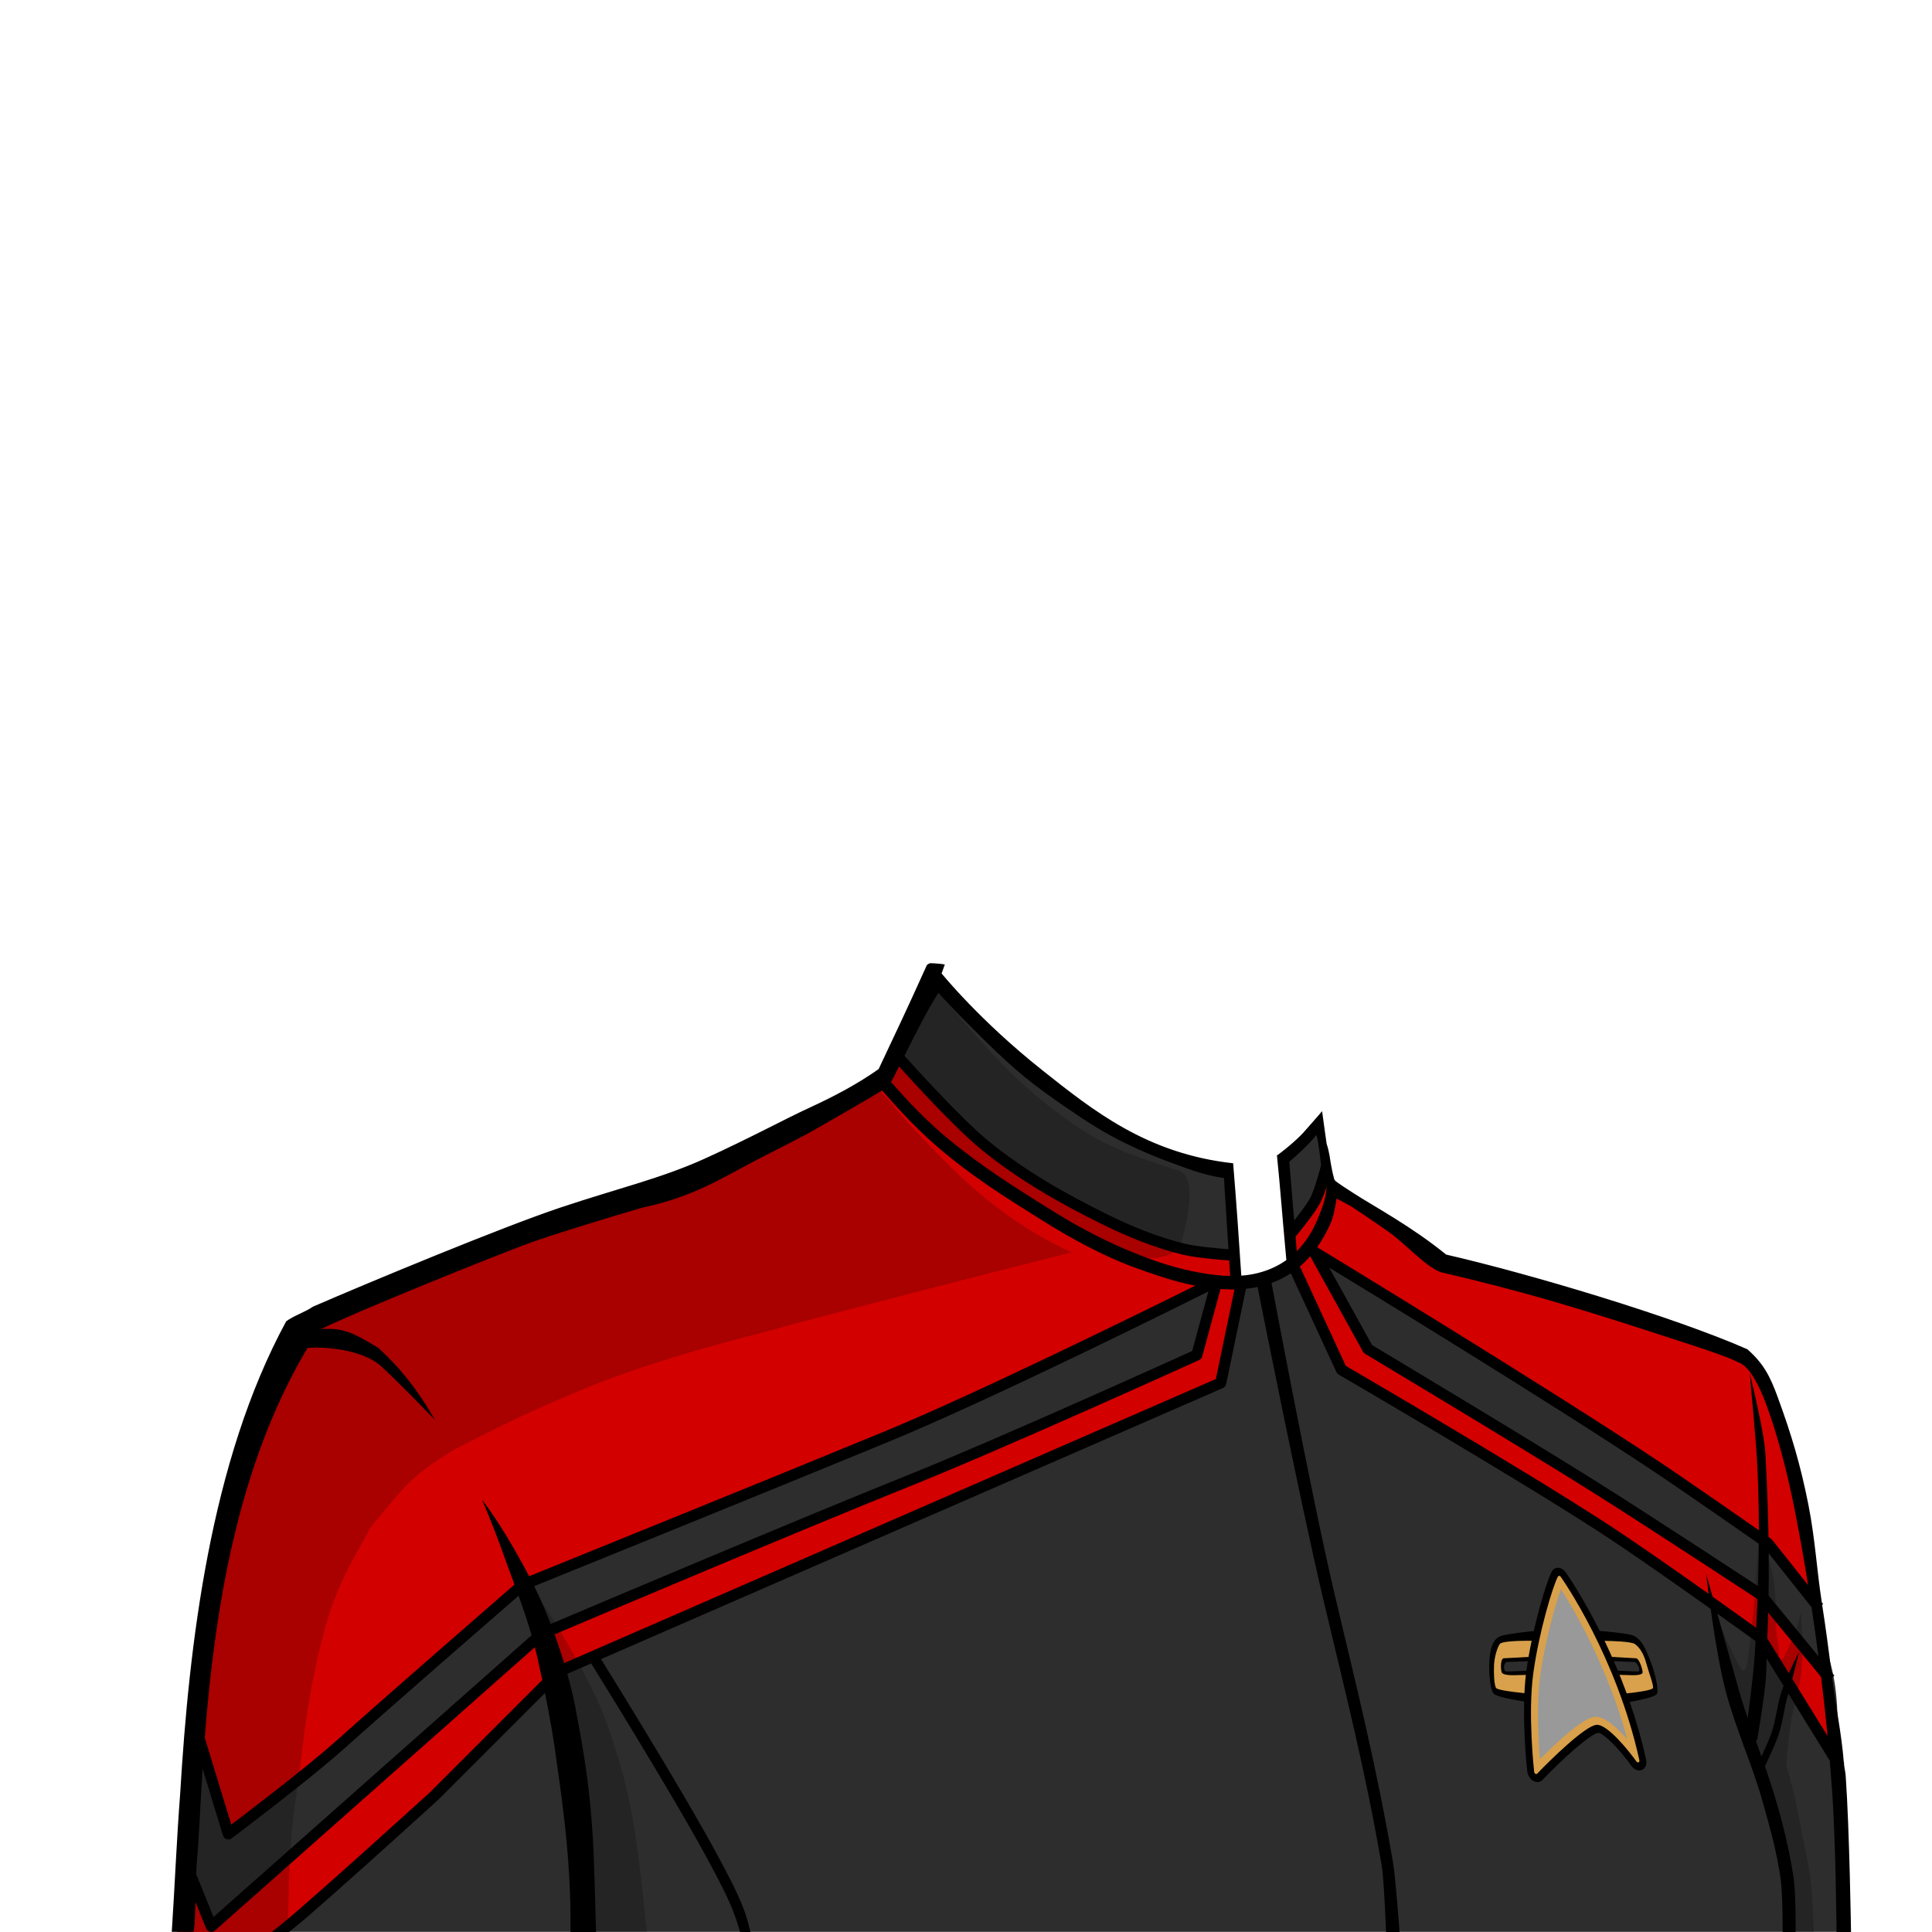
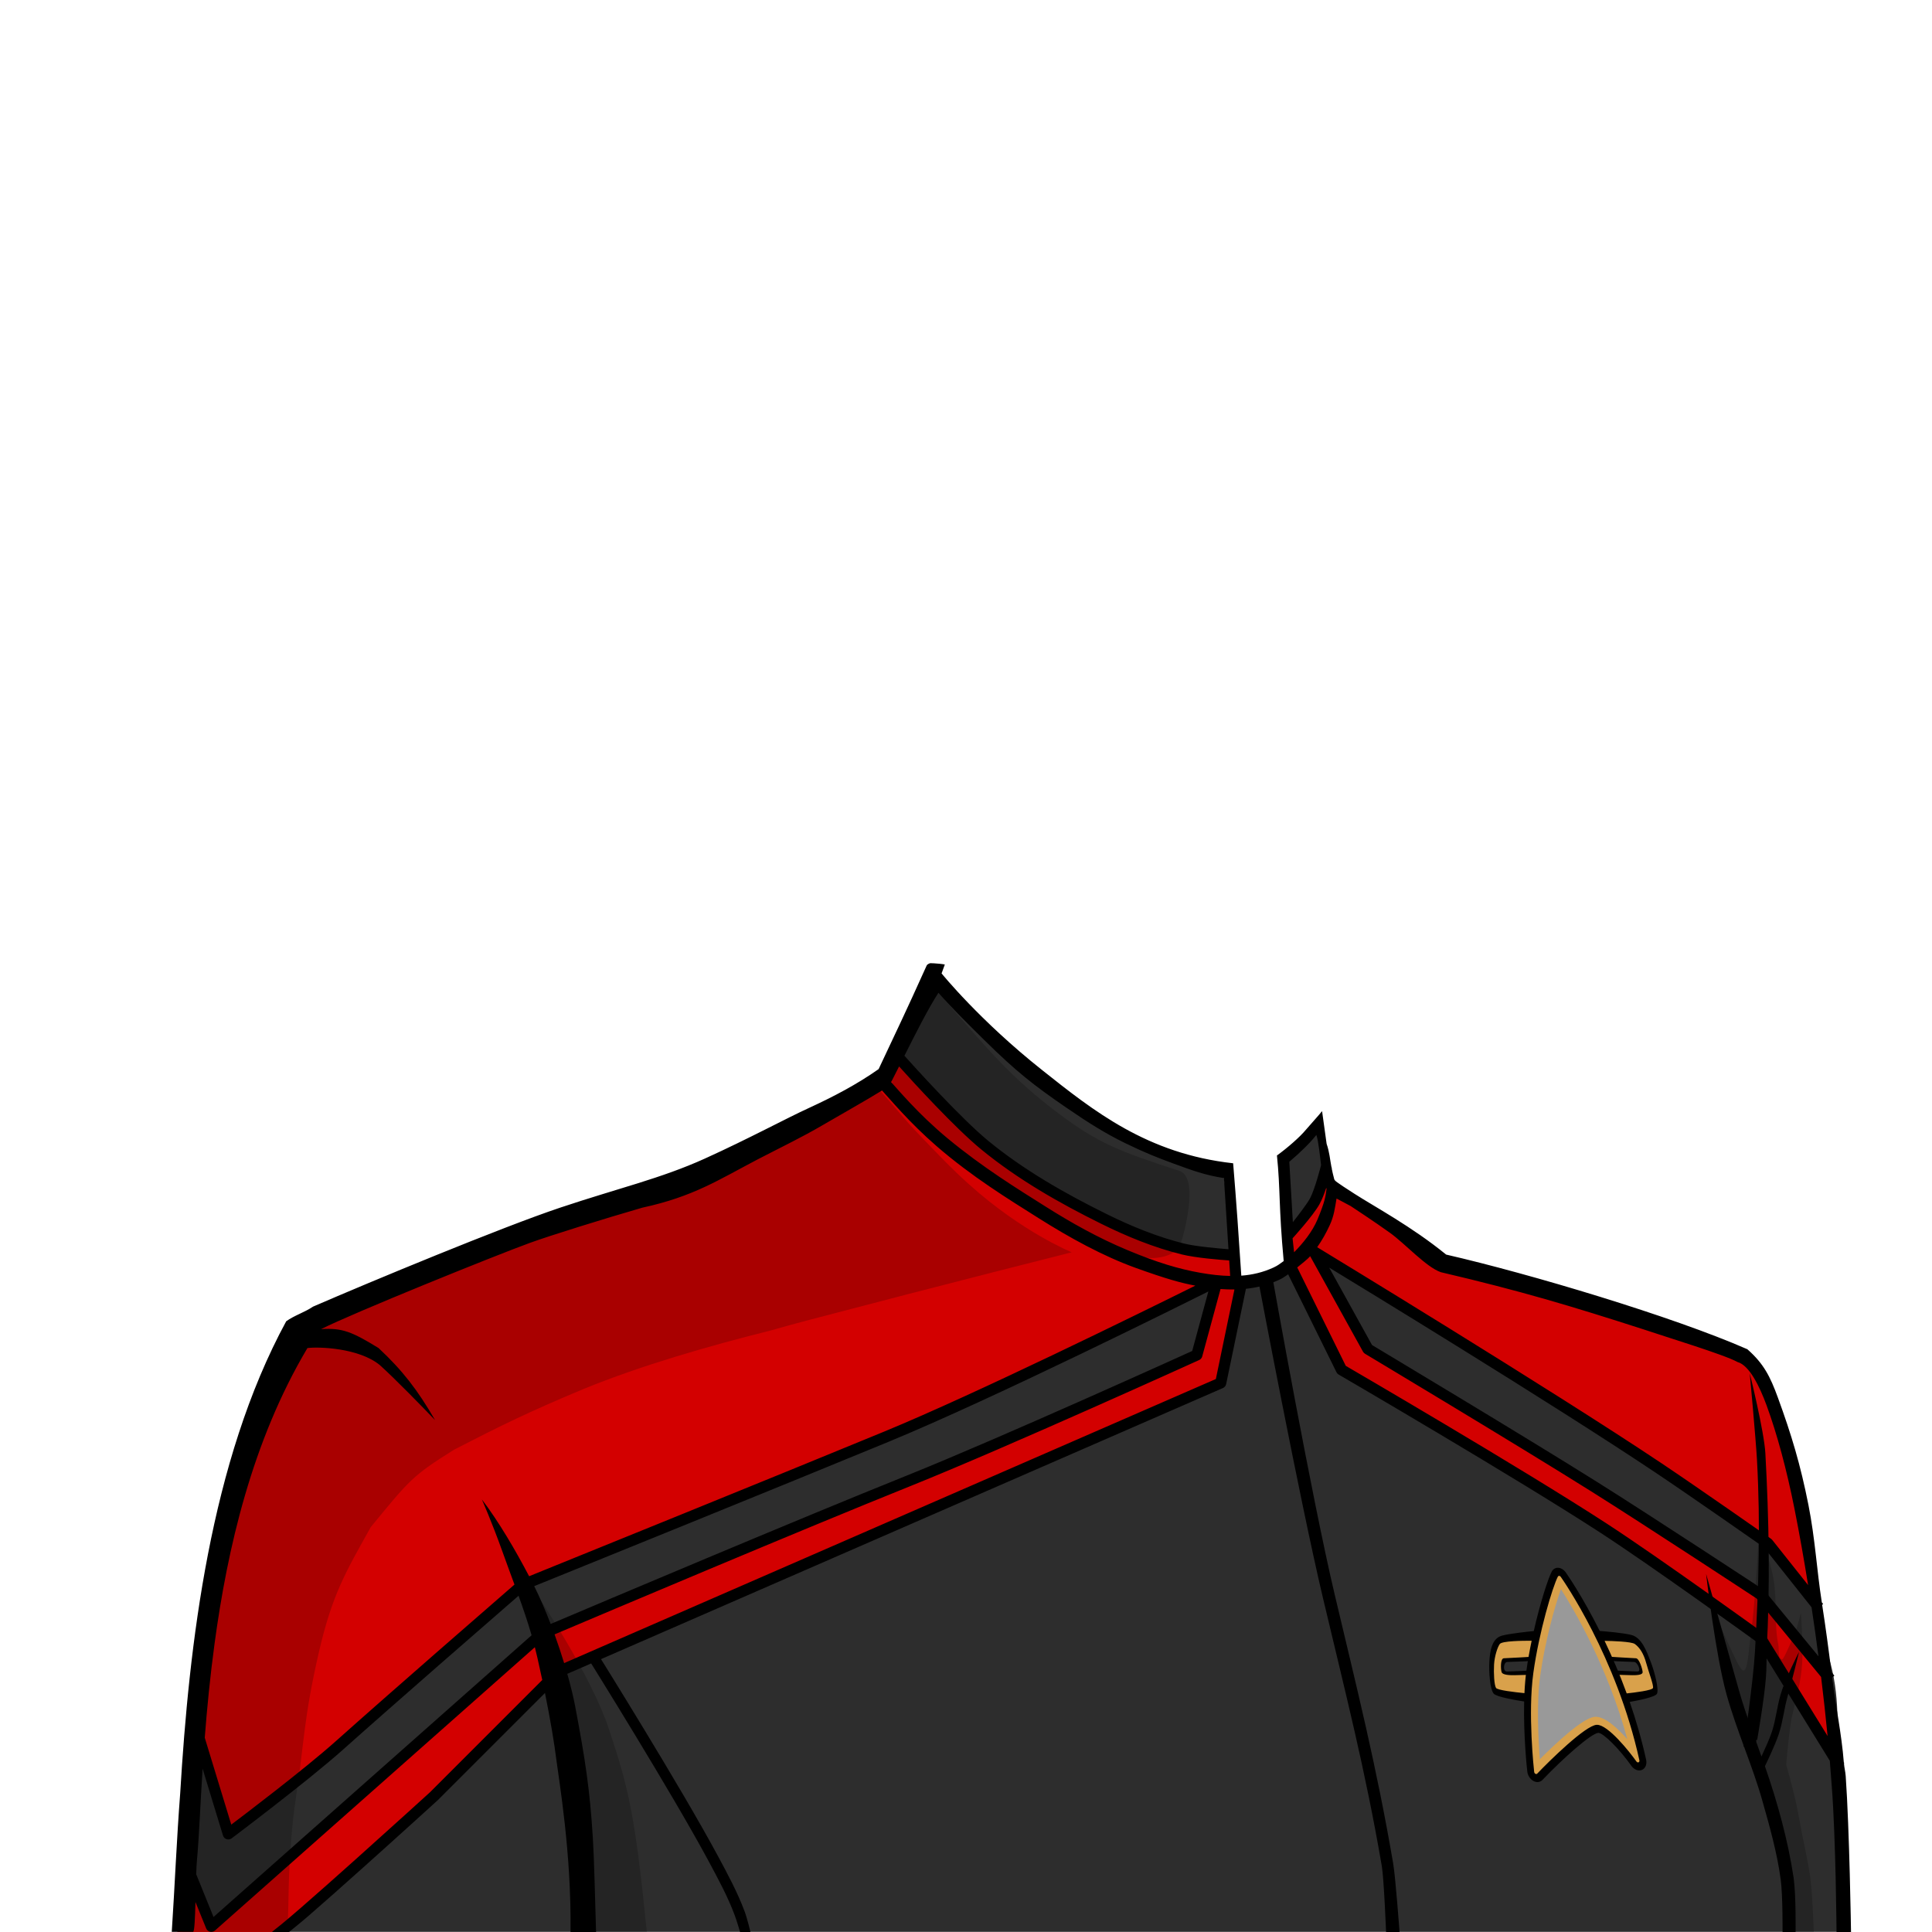
<svg xmlns="http://www.w3.org/2000/svg" version="1.1" id="svg282014" width="400" height="400" viewBox="0 0 400 400" xml:space="preserve">
  <defs id="defs282018" />
  <g id="g282022">
    <path id="path283350" style="fill:#2d2d2d;fill-opacity:1;fill-rule:nonzero;stroke:none;stroke-width:1.333" d="m 192.658,202.072 c -1.54,3.007 -3.368,7.358 -4.324,10.363 -2.795,6.33 -4.548,8.508 -6.521,12.027 -14.347,6.449 -26.456,10.668 -50.148,24.252 -16.347,4.407 -36.792,9.015 -54.479,19.418 -3.369,1.981 -12.235,6.1 -15.736,8.227 -9.937,13.3 -10.876,22.369 -14.43,38.746 -3.757,17.316 -6.125,32.93 -8.043,50.564 -0.959,5.632 -0.928,10.69 -1.844,18.002 -0.777,5.36 -0.368,11.537 -0.146,15.561 0.015,0.247 0.034,0.49 0.053,0.734 H 381.719 c -0.2,-12.18 -0.901,-24.588 -1.4,-31.047 -0.024,-0.308 -0.206,-0.654 -0.52,-1.029 0.908,-9.751 1.085,-17.223 -1.137,-24.701 -1.221,-4.105 -1.941,-13.747 -3.158,-17.854 -4.579,-18.159 -5.337,-32.579 -13.496,-41.939 -2.897,-3.323 -7.697,-5.101 -12.891,-6.826 -12.891,-3.905 -34.604,-14.02 -47.01,-15.459 -5.248,-0.674 -13.425,-7.336 -17.094,-9.266 -3.294,-1.732 -6.492,-4.544 -8.979,-6.318 -1.383,-4.006 -2.355,-8.137 -3.447,-12.229 l -5.559,6.014 c -0.422,0.357 -0.83,0.682 -1.229,0.979 l 1.387,20.256 -5.078,3.125 -5.518,1.245 -3.525,-23.349 h -0.002 c -0.069,-0.012 -0.137,-0.022 -0.205,-0.029 -10.895,-1.235 -21.857,-6.568 -30.895,-13.205 -10.586,-7.773 -28.337,-26.385 -29.307,-26.262 z" />
    <path id="path12" style="fill:#d30000;fill-opacity:1;stroke:none;stroke-width:1px;stroke-linecap:butt;stroke-linejoin:miter;stroke-opacity:1" d="m 36.719,400 h 20.312 l 35.547,-30.859 21.484,-21.875 88.672,-39.062 50.391,-22.656 1.953,-12.891 0.781,-7.422 -0.643,-5.536 -14.201,-2.277 -23.438,-10.156 -24.219,-19.141 -7.812,-11.328 -3.516,6.641 L 156.25,237.109 119.531,251.953 80.078,265.625 60.938,275.391 46.875,312.109 l -7.031,43.359 6.25,22.656 0.391,0.781 18.359,-13.281 23.828,-21.875 19.531,-16.406 33.665,-12.977 65.416,-28.105 37.247,-17.902 7.422,-3.516 -4.321,15.392 -49.195,21.717 -52.344,21.094 -33.594,15.625 -39.844,33.984 -28.125,25 L 37.5,383.203 Z m 229.965,-145.193 0.967,6.491 10.358,22.373 46.266,27.898 40.465,27.621 8.839,14.916 6.905,10.22 -2.072,-19.059 -8.563,-8.977 -5.11,-6.353 -38.394,-24.445 -28.312,-17.678 -15.192,-8.977 -10.277,-19.659 17.028,10.715 33.162,20.268 26.378,17.54 16.573,11.325 11.187,13.258 -4.419,-22.235 -5.386,-20.854 -4.834,-8.286 -8.425,-3.038 -41.984,-13.673 -13.534,-2.9 -12.153,-9.391 -10.082,-6.491 -1.105,-3.729 -1.381,5.11 -2.762,4.834 z" />
    <path d="m 37.722,399.967 h 21.767 c 0.196,-3.433 0.216,-6.156 0.293,-9.45 0.143,-6.028 0.625,-12.727 1.533,-18.682 1.664,-10.893 1.522,-15.92 4.695,-29.718 2.759,-11.997 5.568,-16.654 10.751,-25.945 8.062,-9.835 8.681,-10.664 17.277,-16.047 9.831,-5.058 15.434,-7.808 26.709,-12.521 12.061,-4.937 26.019,-8.937 38.759,-12.128 2.827,-0.805 5.532,-1.547 8.117,-2.227 28.435,-7.481 54.267,-13.977 54.267,-13.977 0,0 -10.233,-4.142 -21.257,-14.063 -3.772,-3.394 -5.845,-5.615 -10.244,-10.194 -3.469,-3.611 -4.261,-4.853 -8.739,-9.85 -6.753,2.548 -27.435,10.354 -49.023,22.648 -18.7,5.866 -35.846,11.498 -55.442,20.318 -6.939,2.888 -12.359,4.733 -15.263,7.34 -9.816,11.622 -9.476,21.857 -14.372,40.358 -3.949,17.256 -6.466,34.886 -8.053,49.719 z" style="opacity:0.2;fill:#000000;fill-opacity:1;fill-rule:nonzero;stroke:none;stroke-width:1.333" id="path283392" />
    <path d="m 204.611,244.205 c -3.105,-2.263 -5.349,-4.028 -8.801,-7.504 -9.573,-13.509 -15.721,-7.745 -6.967,-23.798 3.599,-6.474 4.927,-9.91 4.927,-9.91 l 2.055,4.267 c 9.36,10.822 13.77,16.021 23.109,23.095 8.415,6.374 12.91,8.052 25.261,12.067 4.124,1.34 0.96,13.123 0.146,15.367 -0.837,2.308 -7.948,6.123 -22.097,-3.833 0,0 -12.101,-5.717 -17.633,-9.75 z" style="opacity:0.2;fill:#000000;fill-opacity:1;fill-rule:nonzero;stroke:none;stroke-width:1.333" id="path283456" />
-     <path id="path283442" style="fill:#000000;fill-opacity:1;fill-rule:nonzero;stroke:none;stroke-width:1.333" d="m 192.611,199.416 c -0.264,0.062 -0.51,0.197 -0.713,0.398 -4.833,10.713 -6.004,13.031 -9.99,21.533 -4.512,3.177 -9.36,5.714 -14.363,8.016 -4.706,2.145 -12.463,6.362 -21.596,10.502 -9.133,4.14 -17.978,6.151 -29.99,10.172 -12.012,4.02 -39.27,15.335 -51.146,20.486 -1.801,1.215 -3.931,1.841 -5.561,3.041 -15.772,29.05 -20.106,66.996 -21.945,97.738 -0.733,9.539 -1.117,19.136 -1.744,28.664 h 4.428 c 0.277,-0.125 0.39,-2.939 0.477,-6.176 l 2.217,5.469 c 0.298,0.736 1.234,0.956 1.828,0.43 l 66.223,-58.654 c 0.186,0.728 0.365,1.466 0.535,2.219 0.359,1.593 0.692,3.116 1,4.57 L 89.031,371.062 c -0.039,0.036 -7.597,6.911 -15.482,13.969 -3.953,3.538 -7.979,7.113 -11.156,9.871 -1.589,1.379 -2.966,2.553 -4.01,3.412 -0.522,0.43 -0.961,0.781 -1.293,1.033 -0.332,0.253 -0.808,0.671 -0.772,0.652 h 3.528 c 0,0 2.457,-1.975 4.055,-3.361 3.194,-2.772 7.226,-6.35 11.184,-9.893 7.915,-7.084 15.533,-14.021 15.533,-14.021 0.013,-0.012 0.026,-0.024 0.039,-0.037 l 22.172,-22.172 c 1.19,5.871 1.939,10.477 2.365,13.855 0.54,4.28 3.151,19.442 2.922,35.629 h 5.293 c -0.184,-6.267 -0.398,-15.13 -0.666,-19.471 -0.616,-9.97 -1.566,-16.21 -3.672,-27.309 -0.352,-1.853 -0.903,-4.145 -1.619,-6.67 l 135.742,-59.168 c 0.343,-0.149 0.592,-0.455 0.668,-0.82 l 4.096,-19.73 c 2.314,-0.242 4.608,-0.813 6.863,-1.854 0.859,-0.396 1.668,-0.85 2.43,-1.354 l 9.439,20.451 c 0.099,0.214 0.262,0.393 0.467,0.512 0,0 36.586,21.293 54.248,32.783 10.904,7.094 31.871,22.26 32.191,22.492 l 15.248,24.686 c 5e-5,6.3e-4 -5e-5,0.001 0,0.002 0.152,1.814 0.289,3.593 0.408,5.328 C 380.094,380.796 380.234,400 380.234,400 h 3 c 0,0 -0.323,-21.304 -1.1,-32.273 -0.064,-0.909 -0.296,-1.761 -0.365,-2.662 l 0.068,-0.043 -0.096,-0.156 c -0.46,-5.94 -1.725,-11.812 -2.414,-17.557 l 0.467,-0.383 -0.623,-0.758 c -0.558,-4.548 -1.197,-9.326 -1.912,-13.908 l 0.203,-0.162 -0.273,-0.344 c -1.046,-6.658 -1.373,-13.115 -2.775,-20.191 -1.639,-8.268 -3.492,-14.472 -6.346,-22.27 -1.556,-4.253 -2.888,-6.951 -6.299,-9.949 -15.434,-6.774 -45.021,-15.619 -62.363,-19.598 -7.132,-5.813 -14.903,-9.963 -18.945,-12.566 -4.042,-2.603 -4.134,-2.712 -4.24,-3.107 -0.223,-0.833 -0.381,-1.539 -0.504,-2.162 0.025,-0.107 0.037,-0.166 0.037,-0.166 l -0.074,-0.018 c -0.369,-1.934 -0.401,-3.084 -1.02,-4.924 l -0.938,-6.756 c -0.403,0.55 -2.962,3.384 -3.363,3.871 -1.229,1.492 -3.789,3.725 -5.98,5.311 0.726,7.085 0.894,10.246 1.947,21.654 -0.831,0.593 -1.723,1.112 -2.678,1.553 -2.156,0.995 -4.369,1.506 -6.65,1.676 -0.52,-7.957 -1.03,-15.296 -1.689,-23.268 C 237.448,238.866 226.364,229.953 215.842,221.613 202.789,211.268 194.945,201.533 194.945,201.533 l 0.67,-1.84 c -0.273,-0.091 -1.851,-0.234 -2.227,-0.248 z m 1.682,6.129 c 2.786,3.151 5.853,6.196 9.439,9.736 6.761,6.675 10.36,9.452 16.971,13.998 4.769,3.28 8.204,5.409 12.211,7.371 4.007,1.962 6.709,3.025 10.082,4.262 3.838,1.407 6.539,2.407 10.406,2.996 l 0.939,14.73 c -2.088,-0.162 -6.764,-0.573 -9.143,-1.162 -5.57,-1.379 -10.976,-3.594 -16.174,-6.164 -8.607,-4.255 -17.028,-9.06 -24.391,-15.092 -5.633,-4.615 -15.397,-15.423 -17.381,-17.637 2.383,-4.748 4.957,-9.829 7.039,-13.039 z m -8.148,15.25 c 2.883,3.209 11.534,12.698 17.033,17.203 7.564,6.196 16.138,11.081 24.828,15.377 5.294,2.617 10.848,4.902 16.639,6.336 2.923,0.724 7.943,1.121 9.846,1.252 l 0.205,3.209 c -1.987,-0.034 -4.027,-0.279 -6.129,-0.646 -4.567,-0.798 -9.047,-2.16 -15.121,-4.695 -6.074,-2.536 -11.621,-5.649 -16.908,-8.986 -5.904,-3.726 -13.041,-8.112 -20.34,-14.152 -6.155,-5.094 -10.566,-10.445 -11.697,-11.656 0.523,-1.017 1.075,-2.107 1.645,-3.24 z m -3.531,4.979 c 1.447,1.545 5.548,6.54 11.283,11.508 7.353,6.37 14.819,10.936 21.146,14.93 6.444,4.068 13.321,7.851 20.117,10.301 6.356,2.291 9.424,3.124 12.322,3.664 -11.51,5.708 -45.371,22.359 -64.273,30.156 -22.466,9.267 -64.531,26.311 -73.66,30.008 -1.476,-2.808 -3.013,-5.56 -4.572,-8.137 -1.733,-2.861 -3.489,-5.507 -5.217,-7.768 0,0 2.005,4.497 4.289,10.875 0.865,2.415 1.69,4.638 2.467,6.756 -4.662,4.049 -25.646,22.291 -36.969,32.404 -6.69,5.976 -19.621,15.751 -21.666,17.295 l -5.488,-17.992 v -0.002 c 0.461,-5.99 1.096,-12.598 2.041,-19.564 2.639,-19.449 7.679,-41.696 19.215,-61.105 2.25,-0.307 10.619,-0.063 14.988,3.521 3.13,2.811 8.891,8.718 11.43,11.385 -3.599,-6.234 -6.748,-10.299 -11.697,-14.916 -5.483,-3.356 -7.511,-4.209 -11.9,-3.908 6.41,-3.263 36.202,-15.304 43.258,-17.867 4.201,-1.526 15.444,-5.023 23.262,-7.283 10.582,-2.296 15.755,-5.746 23.904,-10.012 5.398,-2.794 9.106,-4.544 13.469,-7.098 3.32,-1.943 8.67,-4.946 12.252,-7.15 z m 89.92,9.199 c 0.452,1.245 0.759,4.5 0.979,6.246 -0.043,0.172 -1.261,5.039 -2.35,7.004 -0.578,1.044 -2.068,3.009 -3.215,4.471 l -1.014,-12.16 c 2.031,-1.709 4.334,-3.906 5.6,-5.561 z m 2.055,10.951 c 0.02,0.084 0.038,0.169 0.055,0.252 -0.213,1.518 -0.305,2.557 -1.871,6.301 -1.062,2.539 -2.489,4.769 -4.295,6.58 l -0.256,-3.068 0.023,0.019 c 0,0 3.605,-4.28 4.93,-6.672 0.533,-0.963 1.015,-2.209 1.414,-3.412 z m 2.127,2.219 2.922,1.555 c 0.309,0.196 5.14,3.385 8.16,5.557 3.121,2.244 7.503,7.11 10.508,8.137 16.651,3.904 26.957,7.003 42.035,11.863 4.769,1.614 16.72,5.233 19.383,6.734 2.462,0.657 4.601,5.087 6.031,8.986 2.169,5.912 4.158,13.286 5.77,21.391 1,5.029 1.949,10.358 2.824,15.809 l -7.432,-9.357 c -0.069,-0.087 -0.15,-0.163 -0.24,-0.227 0,0 -15.023,-10.524 -22.678,-15.641 -23.159,-15.478 -69.717,-43.771 -71.289,-44.727 1.005,-1.427 1.866,-2.969 2.605,-4.576 0.879,-1.909 1.065,-3.526 1.4,-5.504 z m -5.459,11.939 10.941,19.771 c 0.098,0.177 0.242,0.326 0.416,0.43 0,0 31.392,18.796 46.854,28.504 11.487,7.212 34.023,22.037 34.211,22.16 l 13.359,16.246 c 8e-5,6.4e-4 -8e-5,0.001 0,0.002 0.509,4.151 0.962,8.253 1.346,12.23 l -12.951,-20.967 c -0.079,-0.128 -0.183,-0.24 -0.305,-0.328 0,0 -21.353,-15.458 -32.469,-22.689 -17.653,-11.484 -53.472,-32.33 -54.029,-32.654 l -9.5,-20.584 c 0.763,-0.655 1.471,-1.365 2.127,-2.121 z m 3.936,2.363 c 5.843,3.555 45.705,27.832 67.529,42.418 7.555,5.049 22.327,15.395 22.502,15.518 l 9.842,12.395 c 0.509,3.366 0.987,6.758 1.43,10.137 L 365.342,329.348 c -0.073,-0.089 -0.159,-0.167 -0.256,-0.23 0,0 -22.807,-15.003 -34.396,-22.279 -15.428,-9.686 -46.27,-28.149 -46.627,-28.363 z m -22.494,4.434 c 0.961,0.072 1.921,0.105 2.879,0.092 l -3.848,18.541 -134.932,58.816 c -0.585,-1.915 -1.25,-3.923 -1.982,-5.945 9.767,-4.141 51.451,-21.783 73.656,-30.697 20.058,-8.053 59.799,-26.104 59.799,-26.104 0.312,-0.141 0.544,-0.414 0.635,-0.744 z m -2.52,0.508 -3.35,12.32 c -0.854,0.388 -39.503,17.93 -59.215,25.844 -22.065,8.858 -63.353,26.33 -73.604,30.676 -1.036,-2.693 -2.183,-5.366 -3.406,-7.834 9.134,-3.699 51.014,-20.665 73.482,-29.934 22.185,-9.151 62.344,-29.199 66.092,-31.072 z m -142.818,62.996 c 1.002,2.783 1.909,5.435 2.701,8.178 l -65.855,58.328 -3.586,-8.844 c 2.7e-5,-7.9e-4 -2.8e-5,-10e-4 0,-0.002 0.043,-1.234 0.095,-2.305 0.166,-3.045 0.401,-4.167 0.644,-10.715 1.158,-18.814 l 4.223,13.84 c 0.233,0.763 1.153,1.063 1.791,0.584 0,0 15.699,-11.793 23.121,-18.422 10.909,-9.744 30.761,-27.007 36.281,-31.803 z" />
+     <path id="path283442" style="fill:#000000;fill-opacity:1;fill-rule:nonzero;stroke:none;stroke-width:1.333" d="m 192.611,199.416 c -0.264,0.062 -0.51,0.197 -0.713,0.398 -4.833,10.713 -6.004,13.031 -9.99,21.533 -4.512,3.177 -9.36,5.714 -14.363,8.016 -4.706,2.145 -12.463,6.362 -21.596,10.502 -9.133,4.14 -17.978,6.151 -29.99,10.172 -12.012,4.02 -39.27,15.335 -51.146,20.486 -1.801,1.215 -3.931,1.841 -5.561,3.041 -15.772,29.05 -20.106,66.996 -21.945,97.738 -0.733,9.539 -1.117,19.136 -1.744,28.664 h 4.428 c 0.277,-0.125 0.39,-2.939 0.477,-6.176 l 2.217,5.469 c 0.298,0.736 1.234,0.956 1.828,0.43 l 66.223,-58.654 c 0.186,0.728 0.365,1.466 0.535,2.219 0.359,1.593 0.692,3.116 1,4.57 L 89.031,371.062 c -0.039,0.036 -7.597,6.911 -15.482,13.969 -3.953,3.538 -7.979,7.113 -11.156,9.871 -1.589,1.379 -2.966,2.553 -4.01,3.412 -0.522,0.43 -0.961,0.781 -1.293,1.033 -0.332,0.253 -0.808,0.671 -0.772,0.652 h 3.528 c 0,0 2.457,-1.975 4.055,-3.361 3.194,-2.772 7.226,-6.35 11.184,-9.893 7.915,-7.084 15.533,-14.021 15.533,-14.021 0.013,-0.012 0.026,-0.024 0.039,-0.037 l 22.172,-22.172 c 1.19,5.871 1.939,10.477 2.365,13.855 0.54,4.28 3.151,19.442 2.922,35.629 h 5.293 c -0.184,-6.267 -0.398,-15.13 -0.666,-19.471 -0.616,-9.97 -1.566,-16.21 -3.672,-27.309 -0.352,-1.853 -0.903,-4.145 -1.619,-6.67 l 135.742,-59.168 c 0.343,-0.149 0.592,-0.455 0.668,-0.82 l 4.096,-19.73 c 2.314,-0.242 4.608,-0.813 6.863,-1.854 0.859,-0.396 1.115,-0.642 1.877,-1.146 l 9.992,20.244 c 0.099,0.214 0.262,0.393 0.467,0.512 0,0 36.586,21.293 54.248,32.783 10.904,7.094 31.871,22.26 32.191,22.492 l 15.248,24.686 c 5e-5,6.3e-4 -5e-5,0.001 0,0.002 0.152,1.814 0.289,3.593 0.408,5.328 C 380.094,380.796 380.234,400 380.234,400 h 3 c 0,0 -0.323,-21.304 -1.1,-32.273 -0.064,-0.909 -0.296,-1.761 -0.365,-2.662 l 0.068,-0.043 -0.096,-0.156 c -0.46,-5.94 -1.725,-11.812 -2.414,-17.557 l 0.467,-0.383 -0.623,-0.758 c -0.558,-4.548 -1.197,-9.326 -1.912,-13.908 l 0.203,-0.162 -0.273,-0.344 c -1.046,-6.658 -1.373,-13.115 -2.775,-20.191 -1.639,-8.268 -3.492,-14.472 -6.346,-22.27 -1.556,-4.253 -2.888,-6.951 -6.299,-9.949 -15.434,-6.774 -45.021,-15.619 -62.363,-19.598 -7.132,-5.813 -14.903,-9.963 -18.945,-12.566 -4.042,-2.603 -4.134,-2.712 -4.24,-3.107 -0.223,-0.833 -0.381,-1.539 -0.504,-2.162 0.025,-0.107 0.037,-0.166 0.037,-0.166 l -0.074,-0.018 c -0.369,-1.934 -0.401,-3.084 -1.02,-4.924 l -0.938,-6.756 c -0.403,0.55 -2.962,3.384 -3.363,3.871 -1.229,1.492 -3.789,3.725 -5.98,5.311 0.726,7.085 0.341,10.454 1.395,21.861 -0.831,0.593 -1.171,0.905 -2.125,1.346 -2.156,0.995 -4.369,1.506 -6.65,1.676 -0.52,-7.957 -1.03,-15.296 -1.689,-23.268 C 237.448,238.866 226.364,229.953 215.842,221.613 202.789,211.268 194.945,201.533 194.945,201.533 l 0.67,-1.84 c -0.273,-0.091 -1.851,-0.234 -2.227,-0.248 z m 1.682,6.129 c 2.786,3.151 5.853,6.196 9.439,9.736 6.761,6.675 10.36,9.452 16.971,13.998 4.769,3.28 8.204,5.409 12.211,7.371 4.007,1.962 6.709,3.025 10.082,4.262 3.838,1.407 6.539,2.407 10.406,2.996 l 0.939,14.73 c -2.088,-0.162 -6.764,-0.573 -9.143,-1.162 -5.57,-1.379 -10.976,-3.594 -16.174,-6.164 -8.607,-4.255 -17.028,-9.06 -24.391,-15.092 -5.633,-4.615 -15.397,-15.423 -17.381,-17.637 2.383,-4.748 4.957,-9.829 7.039,-13.039 z m -8.148,15.25 c 2.883,3.209 11.534,12.698 17.033,17.203 7.564,6.196 16.138,11.081 24.828,15.377 5.294,2.617 10.848,4.902 16.639,6.336 2.923,0.724 7.943,1.121 9.846,1.252 l 0.205,3.209 c -1.987,-0.034 -4.027,-0.279 -6.129,-0.646 -4.567,-0.798 -9.047,-2.16 -15.121,-4.695 -6.074,-2.536 -11.621,-5.649 -16.908,-8.986 -5.904,-3.726 -13.041,-8.112 -20.34,-14.152 -6.155,-5.094 -10.566,-10.445 -11.697,-11.656 0.523,-1.017 1.075,-2.107 1.645,-3.24 z m -3.531,4.979 c 1.447,1.545 5.548,6.54 11.283,11.508 7.353,6.37 14.819,10.936 21.146,14.93 6.444,4.068 13.321,7.851 20.117,10.301 6.356,2.291 9.424,3.124 12.322,3.664 -11.51,5.708 -45.371,22.359 -64.273,30.156 -22.466,9.267 -64.531,26.311 -73.66,30.008 -1.476,-2.808 -3.013,-5.56 -4.572,-8.137 -1.733,-2.861 -3.489,-5.507 -5.217,-7.768 0,0 2.005,4.497 4.289,10.875 0.865,2.415 1.69,4.638 2.467,6.756 -4.662,4.049 -25.646,22.291 -36.969,32.404 -6.69,5.976 -19.621,15.751 -21.666,17.295 l -5.488,-17.992 v -0.002 c 0.461,-5.99 1.096,-12.598 2.041,-19.564 2.639,-19.449 7.679,-41.696 19.215,-61.105 2.25,-0.307 10.619,-0.063 14.988,3.521 3.13,2.811 8.891,8.718 11.43,11.385 -3.599,-6.234 -6.748,-10.299 -11.697,-14.916 -5.483,-3.356 -7.511,-4.209 -11.9,-3.908 6.41,-3.263 36.202,-15.304 43.258,-17.867 4.201,-1.526 15.444,-5.023 23.262,-7.283 10.582,-2.296 15.755,-5.746 23.904,-10.012 5.398,-2.794 9.106,-4.544 13.469,-7.098 3.32,-1.943 8.67,-4.946 12.252,-7.15 z m 89.92,9.199 c 0.452,1.245 0.759,4.5 0.979,6.246 -0.043,0.172 -1.261,5.039 -2.35,7.004 -0.578,1.044 -2.344,3.354 -3.491,4.816 l -0.737,-12.505 c 2.031,-1.709 4.334,-3.906 5.6,-5.561 z m 2.055,10.951 c 0.02,0.084 0.038,0.169 0.055,0.252 -0.213,1.518 -0.305,2.557 -1.871,6.301 -1.062,2.539 -3.042,4.976 -4.847,6.787 l -0.313,-2.886 c 0,0 4.239,-4.65 5.563,-7.042 0.533,-0.963 1.015,-2.209 1.414,-3.412 z m 2.127,2.219 2.922,1.555 c 0.309,0.196 5.14,3.385 8.16,5.557 3.121,2.244 7.503,7.11 10.508,8.137 16.651,3.904 26.957,7.003 42.035,11.863 4.769,1.614 16.72,5.233 19.383,6.734 2.462,0.657 4.601,5.087 6.031,8.986 2.169,5.912 4.158,13.286 5.77,21.391 1,5.029 1.949,10.358 2.824,15.809 l -7.432,-9.357 c -0.069,-0.087 -0.15,-0.163 -0.24,-0.227 0,0 -15.023,-10.524 -22.678,-15.641 -23.159,-15.478 -69.717,-43.771 -71.289,-44.727 1.005,-1.427 1.866,-2.969 2.605,-4.576 0.879,-1.909 1.065,-3.526 1.4,-5.504 z m -5.459,11.939 10.941,19.771 c 0.098,0.177 0.242,0.326 0.416,0.43 0,0 31.392,18.796 46.854,28.504 11.487,7.212 34.023,22.037 34.211,22.16 l 13.359,16.246 c 8e-5,6.4e-4 -8e-5,0.001 0,0.002 0.509,4.151 0.962,8.253 1.346,12.23 l -12.951,-20.967 c -0.079,-0.128 -0.183,-0.24 -0.305,-0.328 0,0 -21.353,-15.458 -32.469,-22.689 -17.653,-11.484 -53.472,-32.33 -54.029,-32.654 l -10.052,-20.377 c 0.763,-0.655 2.023,-1.572 2.679,-2.328 z m 3.936,2.363 c 5.843,3.555 45.705,27.832 67.529,42.418 7.555,5.049 22.327,15.395 22.502,15.518 l 9.842,12.395 c 0.509,3.366 0.987,6.758 1.43,10.137 L 365.342,329.348 c -0.073,-0.089 -0.159,-0.167 -0.256,-0.23 0,0 -22.807,-15.003 -34.396,-22.279 -15.428,-9.686 -46.27,-28.149 -46.627,-28.363 z m -22.494,4.434 c 0.961,0.072 1.921,0.105 2.879,0.092 l -3.848,18.541 -134.932,58.816 c -0.585,-1.915 -1.25,-3.923 -1.982,-5.945 9.767,-4.141 51.451,-21.783 73.656,-30.697 20.058,-8.053 59.799,-26.104 59.799,-26.104 0.312,-0.141 0.544,-0.414 0.635,-0.744 z m -2.52,0.508 -3.35,12.32 c -0.854,0.388 -39.503,17.93 -59.215,25.844 -22.065,8.858 -63.353,26.33 -73.604,30.676 -1.036,-2.693 -2.183,-5.366 -3.406,-7.834 9.134,-3.699 51.014,-20.665 73.482,-29.934 22.185,-9.151 62.344,-29.199 66.092,-31.072 z m -142.818,62.996 c 1.002,2.783 1.909,5.435 2.701,8.178 l -65.855,58.328 -3.586,-8.844 c 2.7e-5,-7.9e-4 -2.8e-5,-10e-4 0,-0.002 0.043,-1.234 0.095,-2.305 0.166,-3.045 0.401,-4.167 0.644,-10.715 1.158,-18.814 l 4.223,13.84 c 0.233,0.763 1.153,1.063 1.791,0.584 0,0 15.699,-11.793 23.121,-18.422 10.909,-9.744 30.761,-27.007 36.281,-31.803 z" />
    <path d="m 111.336,330.413 7.764,26.865 c 0,0 0.602,20.672 0.819,42.722 H 133.917 c -2.419,-24.216 -3.776,-29.816 -7.875,-42.1 -3.773,-11.306 -14.707,-27.487 -14.707,-27.487 z" style="opacity:0.2;fill:#000000;fill-opacity:1;fill-rule:nonzero;stroke:none;stroke-width:1.333" id="path283476" />
    <path id="path1" style="color:#000000;display:inline;fill:#000000;-inkscape-stroke:none" d="m 364.855,325.463 c 0,0 -0.512,14.539 -1.027,21.633 -0.205,2.818 -0.918,7.438 -1.383,10.299 -0.856,-2.406 -1.68,-4.812 -2.361,-7.24 -2.238,-7.981 -6.854,-24.305 -6.854,-24.305 0,0 1.941,16.783 4.254,25.033 2.11,7.525 5.301,14.575 7.363,21.832 1.558,5.484 3.099,10.945 3.834,16.469 0.438,3.287 0.377,10.816 0.377,10.816 h 2.699 c 0,0 0.107,-7.371 -0.398,-11.172 -1.198,-7.915 -3.334,-15.607 -5.949,-23.16 0.359,-0.737 2.127,-4.405 2.869,-6.648 0.869,-2.628 1.11,-5.32 1.816,-7.777 0.859,-2.989 2.379,-9.248 2.379,-9.248 0,0 -2.92,5.699 -3.82,8.834 -0.759,2.641 -1.004,5.312 -1.801,7.721 -0.462,1.397 -1.455,3.595 -2.162,5.115 -0.42,-1.167 -0.829,-2.337 -1.252,-3.496 l 0.363,0.062 c 0,0 1.497,-8.551 1.82,-13.006 0.533,-7.333 -0.768,-21.762 -0.768,-21.762 z" />
    <path id="path15" style="display:inline;fill:#000000;fill-opacity:0.2;stroke:none;stroke-width:1px;stroke-linecap:butt;stroke-linejoin:miter;stroke-opacity:1" d="m 364.209,316.293 c 0,0 -0.726,15.994 -1.938,23.893 -0.294,1.92 -0.398,5.558 -1.291,5.684 -0.664,0.093 -2.091,-3.385 -2.971,-5.166 -1.385,-2.803 -3.617,-8.654 -3.617,-8.654 l 2.455,11.236 4.002,14.207 6.588,17.049 0.615,4.314 2.176,10.186 0.182,5.662 V 400 h 5.115 c 0,0 -0.259,-7.755 -0.73,-11.324 -0.417,-3.156 -1.579,-8.077 -2.195,-11.609 -0.76,-4.361 -1.689,-7.799 -2.785,-11.74 0,0 0.642,-7.71 1.239,-10.158 0.893,-3.659 1.831,-7.091 2.066,-10.849 0.229,-3.658 -0.259,-10.462 -0.259,-10.462 0,0 -0.789,3.453 -1.549,5.037 -0.63,1.313 -2.023,4.692 -2.326,4.65 -0.973,-0.133 -0.641,-2.216 -0.773,-2.842 -0.958,-4.519 -0.233,-9.271 -1.033,-13.82 -0.635,-3.611 -2.971,-10.59 -2.971,-10.59 z" />
    <path style="color:#000000;fill:#000000;-inkscape-stroke:none" d="m 363.767,302.308 c 0.741,13.602 0.349,25.965 -0.414,39.532 -0.366,6.52 -2.355,19.789 -2.355,19.789 l 2.374,0.357 c 0,0 1.994,-13.192 2.378,-20.01 0.769,-13.689 0.496,-27.425 -0.248,-41.082 -0.246,-4.515 -3.237,-16.576 -3.237,-16.576 0,0 1.269,13.707 1.503,17.99 z" id="path2" />
-     <path style="baseline-shift:baseline;display:inline;overflow:visible;opacity:1;vector-effect:none;fill:#000000;fill-opacity:1;enable-background:accumulate;stop-color:#000000;stop-opacity:1" d="m 263.061,264.611 -2.928,0.666 c 0,0 8.903,45.019 13.781,65.61 4.681,19.759 8.776,35.623 12.179,55.494 C 286.523,388.891 286.974,400 286.974,400 h 2.786 c 0,0 -0.829,-11.338 -1.321,-14.21 -3.441,-20.096 -7.419,-35.873 -12.086,-55.571 -4.895,-20.663 -13.292,-65.607 -13.292,-65.607 z" id="path3" />
+     <path style="baseline-shift:baseline;display:inline;overflow:visible;opacity:1;vector-effect:none;fill:#000000;fill-opacity:1;enable-background:accumulate;stop-color:#000000;stop-opacity:1" d="m 263.476,264.611 -2.928,0.666 c 0,0 8.488,45.019 13.366,65.61 4.681,19.759 8.776,35.623 12.179,55.494 C 286.523,388.891 286.974,400 286.974,400 h 2.786 c 0,0 -0.829,-11.338 -1.321,-14.21 -3.441,-20.096 -7.419,-35.873 -12.086,-55.571 -4.895,-20.663 -12.878,-65.607 -12.878,-65.607 z" id="path3" />
    <g id="g1" transform="translate(-8.984375,-30.46875)">
      <path id="path283522" style="fill:#d9a14b;fill-opacity:1;fill-rule:nonzero;stroke:none;stroke-width:1.333" d="M 331.699 355.896 C 331.355 355.878 331.053 356.051 330.891 356.367 C 330.078 357.951 328.407 363.172 327.082 369.17 C 324.512 369.157 320.93 369.165 320.191 369.303 C 319.014 369.521 318.046 371.056 317.947 373.357 C 317.847 375.659 317.936 379.712 318.432 380.479 C 318.757 380.983 322.657 381.63 325.289 382.014 C 325.027 389.36 325.862 396.887 325.906 397.281 C 325.961 397.768 326.254 398.225 326.656 398.453 C 326.828 398.549 327.006 398.598 327.176 398.598 C 327.404 398.598 327.62 398.511 327.781 398.342 C 331.64 394.298 337.89 388.541 339.705 388.406 C 339.725 388.403 339.746 388.404 339.768 388.404 C 341.396 388.404 345.184 392.678 347.266 395.615 C 347.606 396.095 348.144 396.304 348.576 396.123 C 349.007 395.943 349.221 395.421 349.096 394.852 C 348.1 390.33 346.824 386.05 345.422 382.105 C 347.635 381.741 351.532 381.026 351.668 380.479 C 351.857 379.712 350.573 375.657 349.709 373.357 C 348.845 371.056 347.452 369.521 346.312 369.303 C 345.589 369.163 342.271 369.156 339.945 369.17 C 336.191 361.554 332.886 356.828 332.633 356.469 C 332.394 356.129 332.046 355.916 331.699 355.896 z M 342.129 373.844 L 347.637 374.107 C 347.637 374.107 348.281 374.91 348.289 374.955 C 348.298 375 348.746 376.602 348.547 376.904 C 348.408 377.116 345.278 376.965 343.412 376.855 C 342.987 375.82 342.559 374.816 342.129 373.844 z M 326.156 373.859 C 326.001 374.761 325.859 375.664 325.734 376.559 C 325.719 376.666 325.704 376.774 325.689 376.883 C 323.653 376.988 320.764 377.099 320.551 376.904 C 320.22 376.602 320.116 374.998 320.109 374.953 C 320.102 374.908 320.516 374.107 320.516 374.107 L 326.156 373.859 z " />
      <path id="path283530" style="fill:#000000;fill-opacity:1;fill-rule:nonzero;stroke:none;stroke-width:1.333" d="M 331.602 355.064 C 331.022 355.028 330.521 355.329 330.252 355.855 C 329.455 357.407 327.85 362.375 326.533 368.16 C 325.102 368.302 321.673 368.672 319.996 369.1 C 317.844 369.648 317.462 372.302 317.346 374.494 C 317.228 376.685 317.463 380.259 318.256 381.135 C 318.855 381.797 322.696 382.46 324.543 382.744 C 324.374 389.865 325.149 396.856 325.191 397.236 C 325.282 398.044 325.773 398.809 326.443 399.189 C 326.723 399.347 327.022 399.43 327.309 399.43 C 327.695 399.43 328.052 399.277 328.316 399.002 C 332.732 394.373 338.434 389.344 339.9 389.236 C 340.93 389.236 344.254 392.556 346.742 396.066 C 347.31 396.866 348.207 397.213 348.926 396.912 C 349.646 396.612 350.003 395.74 349.795 394.793 C 348.865 390.572 347.691 386.56 346.4 382.83 C 347.625 382.622 351.688 381.879 352.045 381.135 C 352.468 380.259 351.592 376.718 350.748 374.527 C 349.905 372.335 348.887 369.521 346.756 368.973 C 345.079 368.543 341.601 368.247 340.193 368.141 C 336.548 360.865 333.405 356.371 333.156 356.02 C 332.758 355.454 332.178 355.098 331.602 355.064 z M 331.781 356.727 C 331.787 356.727 331.794 356.726 331.799 356.727 C 331.913 356.732 332.029 356.805 332.109 356.918 C 332.579 357.583 343.678 373.461 348.4 394.91 C 348.442 395.099 348.37 395.275 348.225 395.336 C 348.082 395.393 347.902 395.324 347.789 395.164 C 346.293 393.052 341.909 387.572 339.635 387.572 L 339.527 387.576 C 337.194 387.75 329.869 394.93 327.244 397.682 C 327.152 397.778 327.002 397.792 326.871 397.719 C 326.738 397.643 326.638 397.489 326.619 397.328 C 326.564 396.837 325.279 385.231 326.445 376.834 C 327.632 368.291 330.41 359.062 331.527 356.885 C 331.578 356.785 331.673 356.727 331.781 356.727 z M 326.096 370.168 C 325.676 372.181 325.304 374.253 325.021 376.283 C 324.812 377.788 324.68 379.392 324.604 381.016 C 322.608 380.82 318.993 380.404 318.715 379.93 C 318.331 379.272 318.219 376.882 318.312 375.129 C 318.406 373.376 319.027 371.479 319.504 370.836 C 319.975 370.203 324.237 370.157 326.096 370.168 z M 341.195 370.188 C 342.821 370.216 346.747 370.335 347.451 370.836 C 348.494 371.577 349.31 372.906 349.812 374.779 C 350.295 376.578 351.351 379.272 351.225 379.93 C 351.123 380.452 347.326 380.906 345.775 381.07 C 344.312 377.054 342.729 373.394 341.195 370.188 z " />
      <path d="m 332.159,359.481 c -1.267,3.492 -3.332,11.02 -4.288,17.904 -0.803,5.775 -0.388,13.329 -0.072,17.309 3.032,-3.047 8.872,-8.592 11.376,-8.777 2.009,-0.152 4.683,2.313 6.732,4.64 -4.067,-15.004 -11.057,-26.855 -13.748,-31.076" style="fill:#999999;fill-opacity:1;fill-rule:nonzero;stroke:none;stroke-width:1.333" id="path283534" />
      <path d="m 343.187,376.315 c 0,0 4.008,0.219 4.852,0.219 0.844,0 -0.041,-1.972 -0.716,-1.972 -0.675,0 -5.021,-0.219 -5.021,-0.219 l -0.168,-0.876 c 0,0 4.872,0.319 5.548,0.328 0.677,0.009 1.349,2.191 1.391,2.849 0.043,0.657 -1.392,0.657 -2.152,0.657 -0.759,0 -3.48,-0.111 -3.48,-0.111 z" style="fill:#000000;fill-opacity:1;fill-rule:nonzero;stroke:none;stroke-width:1.333" id="path283542" />
      <path d="m 326.256,376.315 c 0,0 -4.351,0.219 -5.283,0.219 -0.933,0 -0.688,-1.972 0.057,-1.972 0.747,0 5.471,-0.219 5.471,-0.219 l -0.14,-0.876 c 0,0 -5.268,0.319 -6.012,0.328 -0.745,0.009 -0.677,2.191 -0.479,2.849 0.199,0.657 1.784,0.657 2.624,0.657 0.84,0 3.808,-0.111 3.808,-0.111 z" style="fill:#000000;fill-opacity:1;fill-rule:nonzero;stroke:none;stroke-width:1.333" id="path283550" />
    </g>
    <path style="baseline-shift:baseline;display:inline;overflow:visible;opacity:1;vector-effect:none;enable-background:accumulate;stop-color:#000000;stop-opacity:1;fill:#000000;fill-opacity:1" d="m 123.98,342.777 -1.867,1.164 c 0,0 17.02,27.286 24.574,41.346 1.986,3.697 3.975,7.361 5.408,11.191 0.45,1.202 1.127,3.521 1.127,3.521 h 2.148 c 0,0 -0.626,-2.712 -1.217,-4.291 -1.505,-4.024 -3.547,-7.774 -5.529,-11.465 -7.644,-14.228 -24.645,-41.467 -24.645,-41.467 z" id="path13" />
  </g>
</svg>
